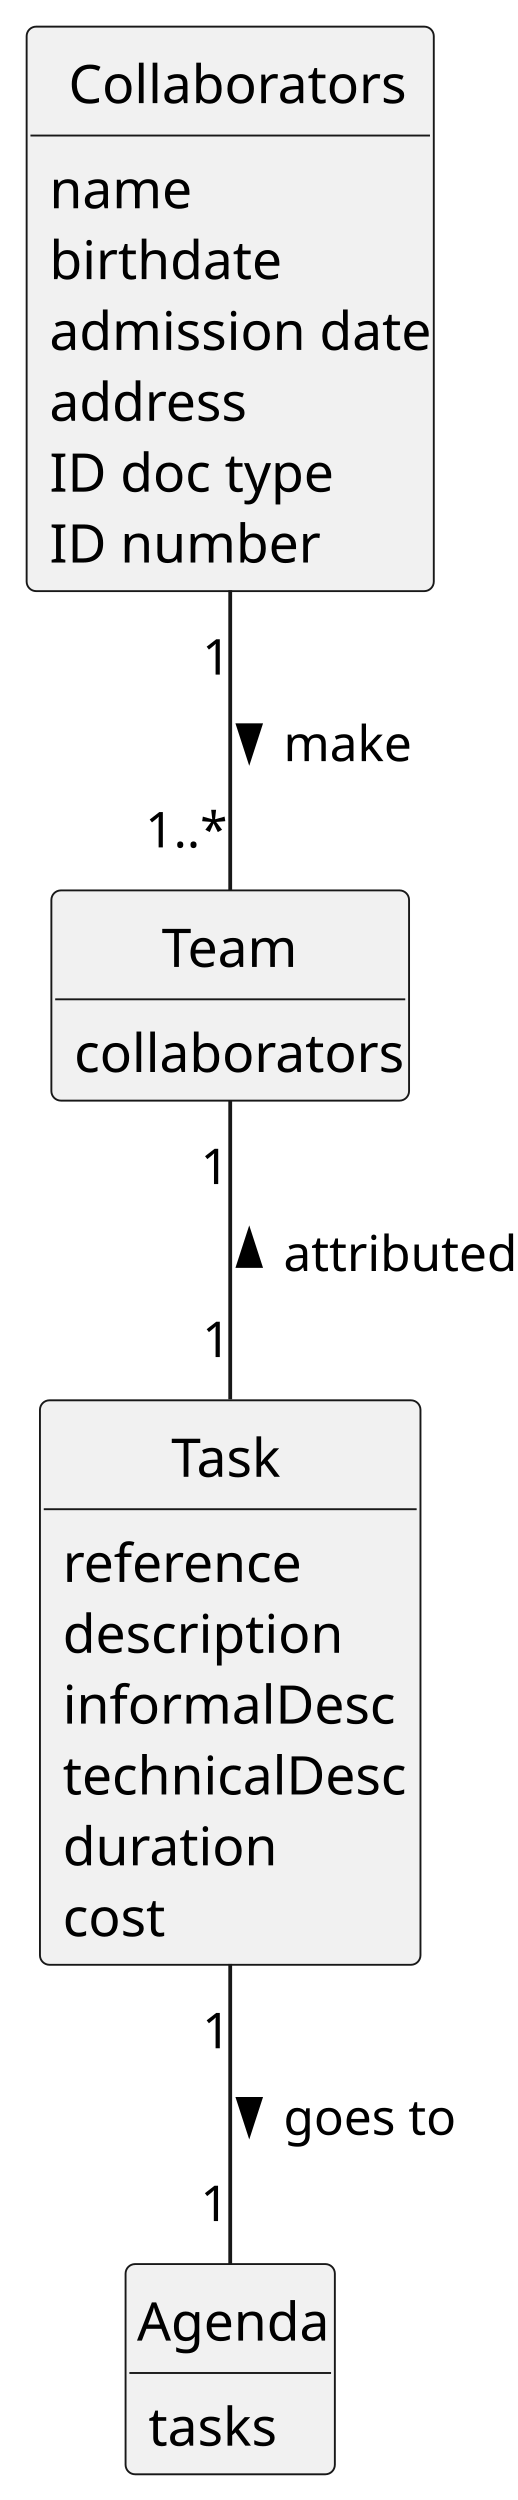
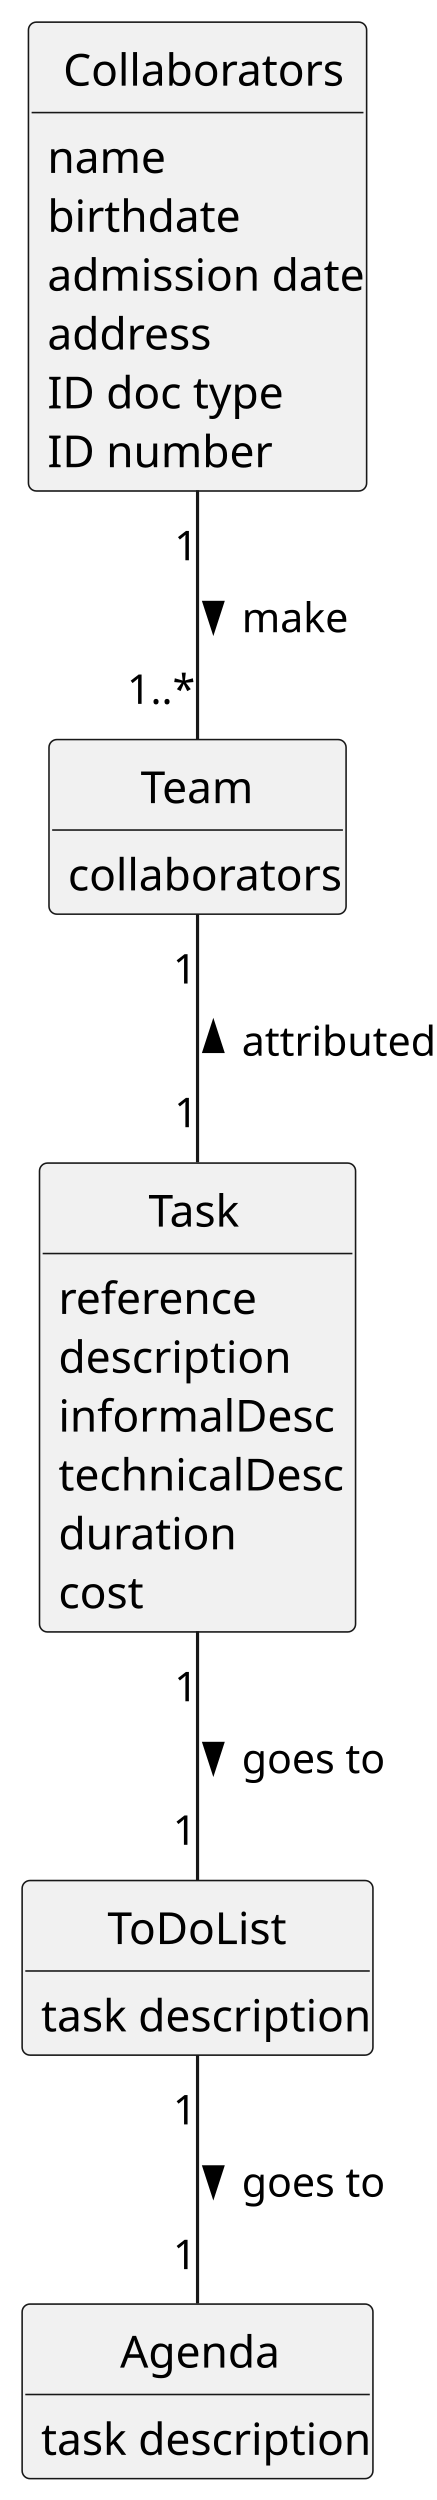
- <svg xmlns="http://www.w3.org/2000/svg" contentStyleType="text/css" height="657px" preserveAspectRatio="none" style="width:136px;height:657px;background:#FFFFFF;" version="1.1" viewBox="0 0 136 657" width="136px" zoomAndPan="magnify">
+ <svg xmlns="http://www.w3.org/2000/svg" contentStyleType="text/css" height="791px" preserveAspectRatio="none" style="width:138px;height:791px;background:#FFFFFF;" version="1.1" viewBox="0 0 138 791" width="138px" zoomAndPan="magnify">
  <defs />
  <g>
    <g id="elem_Team">
-       <rect codeLine="14" fill="#F1F1F1" height="55.242" id="Team" rx="2.5" ry="2.5" style="stroke:#181818;stroke-width:0.5;" width="94" x="13.5" y="234" />
-       <text fill="#000000" font-family="sans-serif" font-size="14" lengthAdjust="spacing" textLength="36" x="42.5" y="254.107">Team</text>
-       <line style="stroke:#181818;stroke-width:0.5;" x1="14.5" x2="106.5" y1="262.621" y2="262.621" />
-       <text fill="#000000" font-family="sans-serif" font-size="14" lengthAdjust="spacing" textLength="82" x="19.5" y="281.728">collaborators</text>
+       <rect codeLine="14" fill="#F1F1F1" height="55.242" id="Team" rx="2.5" ry="2.5" style="stroke:#181818;stroke-width:0.5;" width="94" x="15.5" y="234" />
+       <text fill="#000000" font-family="sans-serif" font-size="14" lengthAdjust="spacing" textLength="36" x="44.5" y="254.107">Team</text>
+       <line style="stroke:#181818;stroke-width:0.5;" x1="16.5" x2="108.5" y1="262.621" y2="262.621" />
+       <text fill="#000000" font-family="sans-serif" font-size="14" lengthAdjust="spacing" textLength="82" x="21.5" y="281.728">collaborators</text>
    </g>
    <g id="elem_Task">
-       <rect codeLine="18" fill="#F1F1F1" height="148.348" id="Task" rx="2.5" ry="2.5" style="stroke:#181818;stroke-width:0.5;" width="100" x="10.5" y="368" />
-       <text fill="#000000" font-family="sans-serif" font-size="14" lengthAdjust="spacing" textLength="31" x="45" y="388.107">Task</text>
-       <line style="stroke:#181818;stroke-width:0.5;" x1="11.5" x2="109.5" y1="396.621" y2="396.621" />
-       <text fill="#000000" font-family="sans-serif" font-size="14" lengthAdjust="spacing" textLength="61" x="16.5" y="415.728">reference</text>
-       <text fill="#000000" font-family="sans-serif" font-size="14" lengthAdjust="spacing" textLength="69" x="16.5" y="434.35">description</text>
-       <text fill="#000000" font-family="sans-serif" font-size="14" lengthAdjust="spacing" textLength="82" x="16.5" y="452.971">informalDesc</text>
-       <text fill="#000000" font-family="sans-serif" font-size="14" lengthAdjust="spacing" textLength="88" x="16.5" y="471.592">technicalDesc</text>
-       <text fill="#000000" font-family="sans-serif" font-size="14" lengthAdjust="spacing" textLength="52" x="16.5" y="490.213">duration</text>
-       <text fill="#000000" font-family="sans-serif" font-size="14" lengthAdjust="spacing" textLength="26" x="16.5" y="508.834">cost</text>
+       <rect codeLine="18" fill="#F1F1F1" height="148.348" id="Task" rx="2.5" ry="2.5" style="stroke:#181818;stroke-width:0.5;" width="100" x="12.5" y="368" />
+       <text fill="#000000" font-family="sans-serif" font-size="14" lengthAdjust="spacing" textLength="31" x="47" y="388.107">Task</text>
+       <line style="stroke:#181818;stroke-width:0.5;" x1="13.5" x2="111.5" y1="396.621" y2="396.621" />
+       <text fill="#000000" font-family="sans-serif" font-size="14" lengthAdjust="spacing" textLength="61" x="18.5" y="415.728">reference</text>
+       <text fill="#000000" font-family="sans-serif" font-size="14" lengthAdjust="spacing" textLength="69" x="18.5" y="434.35">description</text>
+       <text fill="#000000" font-family="sans-serif" font-size="14" lengthAdjust="spacing" textLength="82" x="18.5" y="452.971">informalDesc</text>
+       <text fill="#000000" font-family="sans-serif" font-size="14" lengthAdjust="spacing" textLength="88" x="18.5" y="471.592">technicalDesc</text>
+       <text fill="#000000" font-family="sans-serif" font-size="14" lengthAdjust="spacing" textLength="52" x="18.5" y="490.213">duration</text>
+       <text fill="#000000" font-family="sans-serif" font-size="14" lengthAdjust="spacing" textLength="26" x="18.5" y="508.834">cost</text>
    </g>
    <g id="elem_Collaborators">
-       <rect codeLine="27" fill="#F1F1F1" height="148.348" id="Collaborators" rx="2.5" ry="2.5" style="stroke:#181818;stroke-width:0.5;" width="107" x="7" y="7" />
-       <text fill="#000000" font-family="sans-serif" font-size="14" lengthAdjust="spacing" textLength="85" x="18" y="27.107">Collaborators</text>
-       <line style="stroke:#181818;stroke-width:0.5;" x1="8" x2="113" y1="35.621" y2="35.621" />
-       <text fill="#000000" font-family="sans-serif" font-size="14" lengthAdjust="spacing" textLength="35" x="13" y="54.728">name</text>
-       <text fill="#000000" font-family="sans-serif" font-size="14" lengthAdjust="spacing" textLength="56" x="13" y="73.35">birthdate</text>
-       <text fill="#000000" font-family="sans-serif" font-size="14" lengthAdjust="spacing" textLength="95" x="13" y="91.971">admission date</text>
-       <text fill="#000000" font-family="sans-serif" font-size="14" lengthAdjust="spacing" textLength="51" x="13" y="110.592">address</text>
-       <text fill="#000000" font-family="sans-serif" font-size="14" lengthAdjust="spacing" textLength="71" x="13" y="129.213">ID doc type</text>
-       <text fill="#000000" font-family="sans-serif" font-size="14" lengthAdjust="spacing" textLength="65" x="13" y="147.834">ID number</text>
+       <rect codeLine="27" fill="#F1F1F1" height="148.348" id="Collaborators" rx="2.5" ry="2.5" style="stroke:#181818;stroke-width:0.5;" width="107" x="9" y="7" />
+       <text fill="#000000" font-family="sans-serif" font-size="14" lengthAdjust="spacing" textLength="85" x="20" y="27.107">Collaborators</text>
+       <line style="stroke:#181818;stroke-width:0.5;" x1="10" x2="115" y1="35.621" y2="35.621" />
+       <text fill="#000000" font-family="sans-serif" font-size="14" lengthAdjust="spacing" textLength="35" x="15" y="54.728">name</text>
+       <text fill="#000000" font-family="sans-serif" font-size="14" lengthAdjust="spacing" textLength="56" x="15" y="73.35">birthdate</text>
+       <text fill="#000000" font-family="sans-serif" font-size="14" lengthAdjust="spacing" textLength="95" x="15" y="91.971">admission date</text>
+       <text fill="#000000" font-family="sans-serif" font-size="14" lengthAdjust="spacing" textLength="51" x="15" y="110.592">address</text>
+       <text fill="#000000" font-family="sans-serif" font-size="14" lengthAdjust="spacing" textLength="71" x="15" y="129.213">ID doc type</text>
+       <text fill="#000000" font-family="sans-serif" font-size="14" lengthAdjust="spacing" textLength="65" x="15" y="147.834">ID number</text>
+     </g>
+     <g id="elem_ToDoList">
+       <rect codeLine="37" fill="#F1F1F1" height="55.242" id="ToDoList" rx="2.5" ry="2.5" style="stroke:#181818;stroke-width:0.5;" width="111" x="7" y="595" />
+       <text fill="#000000" font-family="sans-serif" font-size="14" lengthAdjust="spacing" textLength="57" x="34" y="615.107">ToDoList</text>
+       <line style="stroke:#181818;stroke-width:0.5;" x1="8" x2="117" y1="623.621" y2="623.621" />
+       <text fill="#000000" font-family="sans-serif" font-size="14" lengthAdjust="spacing" textLength="99" x="13" y="642.729">task description</text>
    </g>
    <g id="elem_Agenda">
-       <rect codeLine="37" fill="#F1F1F1" height="55.242" id="Agenda" rx="2.5" ry="2.5" style="stroke:#181818;stroke-width:0.5;" width="55" x="33" y="595" />
-       <text fill="#000000" font-family="sans-serif" font-size="14" lengthAdjust="spacing" textLength="49" x="36" y="615.107">Agenda</text>
-       <line style="stroke:#181818;stroke-width:0.5;" x1="34" x2="87" y1="623.621" y2="623.621" />
-       <text fill="#000000" font-family="sans-serif" font-size="14" lengthAdjust="spacing" textLength="33" x="39" y="642.729">tasks</text>
+       <rect codeLine="41" fill="#F1F1F1" height="55.242" id="Agenda" rx="2.5" ry="2.5" style="stroke:#181818;stroke-width:0.5;" width="111" x="7" y="729" />
+       <text fill="#000000" font-family="sans-serif" font-size="14" lengthAdjust="spacing" textLength="49" x="38" y="749.107">Agenda</text>
+       <line style="stroke:#181818;stroke-width:0.5;" x1="8" x2="117" y1="757.621" y2="757.621" />
+       <text fill="#000000" font-family="sans-serif" font-size="14" lengthAdjust="spacing" textLength="99" x="13" y="776.729">task description</text>
    </g>
-     <g id="link_Task_Agenda">
-       <path codeLine="41" d="M60.5,516.12 C60.5,544.04 60.5,574.14 60.5,594.99 " fill="none" id="Task-Agenda" style="stroke:#181818;stroke-width:1.0;" />
-       <polygon fill="#000000" points="65.5,560.645,68.439,551.6,62.561,551.6,65.5,560.645" style="stroke:#000000;stroke-width:1.0;" />
-       <text fill="#000000" font-family="sans-serif" font-size="13" lengthAdjust="spacing" textLength="43" x="74.5" y="561.028">goes to</text>
-       <text fill="#000000" font-family="sans-serif" font-size="13" lengthAdjust="spacing" textLength="7" x="53.156" y="538.278">1</text>
-       <text fill="#000000" font-family="sans-serif" font-size="13" lengthAdjust="spacing" textLength="7" x="52.691" y="583.697">1</text>
+     <g id="link_Task_ToDoList">
+       <path codeLine="45" d="M62.5,516.12 C62.5,544.04 62.5,574.14 62.5,594.99 " fill="none" id="Task-ToDoList" style="stroke:#181818;stroke-width:1.0;" />
+       <polygon fill="#000000" points="67.5,560.645,70.439,551.6,64.561,551.6,67.5,560.645" style="stroke:#000000;stroke-width:1.0;" />
+       <text fill="#000000" font-family="sans-serif" font-size="13" lengthAdjust="spacing" textLength="43" x="76.5" y="561.028">goes to</text>
+       <text fill="#000000" font-family="sans-serif" font-size="13" lengthAdjust="spacing" textLength="7" x="55.156" y="538.278">1</text>
+       <text fill="#000000" font-family="sans-serif" font-size="13" lengthAdjust="spacing" textLength="7" x="54.691" y="583.697">1</text>
    </g>
    <g id="link_Team_Task">
-       <path codeLine="42" d="M60.5,289.22 C60.5,310.04 60.5,339.97 60.5,367.76 " fill="none" id="Team-Task" style="stroke:#181818;stroke-width:1.0;" />
-       <polygon fill="#000000" points="65.5,323.646,62.561,332.691,68.439,332.691,65.5,323.646" style="stroke:#000000;stroke-width:1.0;" />
-       <text fill="#000000" font-family="sans-serif" font-size="13" lengthAdjust="spacing" textLength="54" x="74.5" y="334.028">attributed</text>
-       <text fill="#000000" font-family="sans-serif" font-size="13" lengthAdjust="spacing" textLength="7" x="52.734" y="311.177">1</text>
-       <text fill="#000000" font-family="sans-serif" font-size="13" lengthAdjust="spacing" textLength="7" x="53.156" y="356.641">1</text>
+       <path codeLine="46" d="M62.5,289.22 C62.5,310.04 62.5,339.97 62.5,367.76 " fill="none" id="Team-Task" style="stroke:#181818;stroke-width:1.0;" />
+       <polygon fill="#000000" points="67.5,323.646,64.561,332.691,70.439,332.691,67.5,323.646" style="stroke:#000000;stroke-width:1.0;" />
+       <text fill="#000000" font-family="sans-serif" font-size="13" lengthAdjust="spacing" textLength="54" x="76.5" y="334.028">attributed</text>
+       <text fill="#000000" font-family="sans-serif" font-size="13" lengthAdjust="spacing" textLength="7" x="54.734" y="311.177">1</text>
+       <text fill="#000000" font-family="sans-serif" font-size="13" lengthAdjust="spacing" textLength="7" x="55.156" y="356.641">1</text>
    </g>
    <g id="link_Collaborators_Team">
-       <path codeLine="43" d="M60.5,155.12 C60.5,183.04 60.5,213.14 60.5,233.99 " fill="none" id="Collaborators-Team" style="stroke:#181818;stroke-width:1.0;" />
-       <polygon fill="#000000" points="65.5,199.645,68.439,190.6,62.561,190.6,65.5,199.645" style="stroke:#000000;stroke-width:1.0;" />
-       <text fill="#000000" font-family="sans-serif" font-size="13" lengthAdjust="spacing" textLength="32" x="74.5" y="200.028">make</text>
-       <text fill="#000000" font-family="sans-serif" font-size="13" lengthAdjust="spacing" textLength="7" x="53.156" y="177.278">1</text>
-       <text fill="#000000" font-family="sans-serif" font-size="13" lengthAdjust="spacing" textLength="20" x="38.188" y="222.697">1..*</text>
+       <path codeLine="47" d="M62.5,155.12 C62.5,183.04 62.5,213.14 62.5,233.99 " fill="none" id="Collaborators-Team" style="stroke:#181818;stroke-width:1.0;" />
+       <polygon fill="#000000" points="67.5,199.645,70.439,190.6,64.561,190.6,67.5,199.645" style="stroke:#000000;stroke-width:1.0;" />
+       <text fill="#000000" font-family="sans-serif" font-size="13" lengthAdjust="spacing" textLength="32" x="76.5" y="200.028">make</text>
+       <text fill="#000000" font-family="sans-serif" font-size="13" lengthAdjust="spacing" textLength="7" x="55.156" y="177.278">1</text>
+       <text fill="#000000" font-family="sans-serif" font-size="13" lengthAdjust="spacing" textLength="20" x="40.188" y="222.697">1..*</text>
+     </g>
+     <g id="link_ToDoList_Agenda">
+       <path codeLine="48" d="M62.5,650.21 C62.5,673.11 62.5,705.94 62.5,728.83 " fill="none" id="ToDoList-Agenda" style="stroke:#181818;stroke-width:1.0;" />
+       <polygon fill="#000000" points="67.5,694.645,70.439,685.6,64.561,685.6,67.5,694.645" style="stroke:#000000;stroke-width:1.0;" />
+       <text fill="#000000" font-family="sans-serif" font-size="13" lengthAdjust="spacing" textLength="43" x="76.5" y="695.028">goes to</text>
+       <text fill="#000000" font-family="sans-serif" font-size="13" lengthAdjust="spacing" textLength="7" x="54.734" y="672.165">1</text>
+       <text fill="#000000" font-family="sans-serif" font-size="13" lengthAdjust="spacing" textLength="7" x="54.734" y="717.952">1</text>
    </g>
  </g>
</svg>
